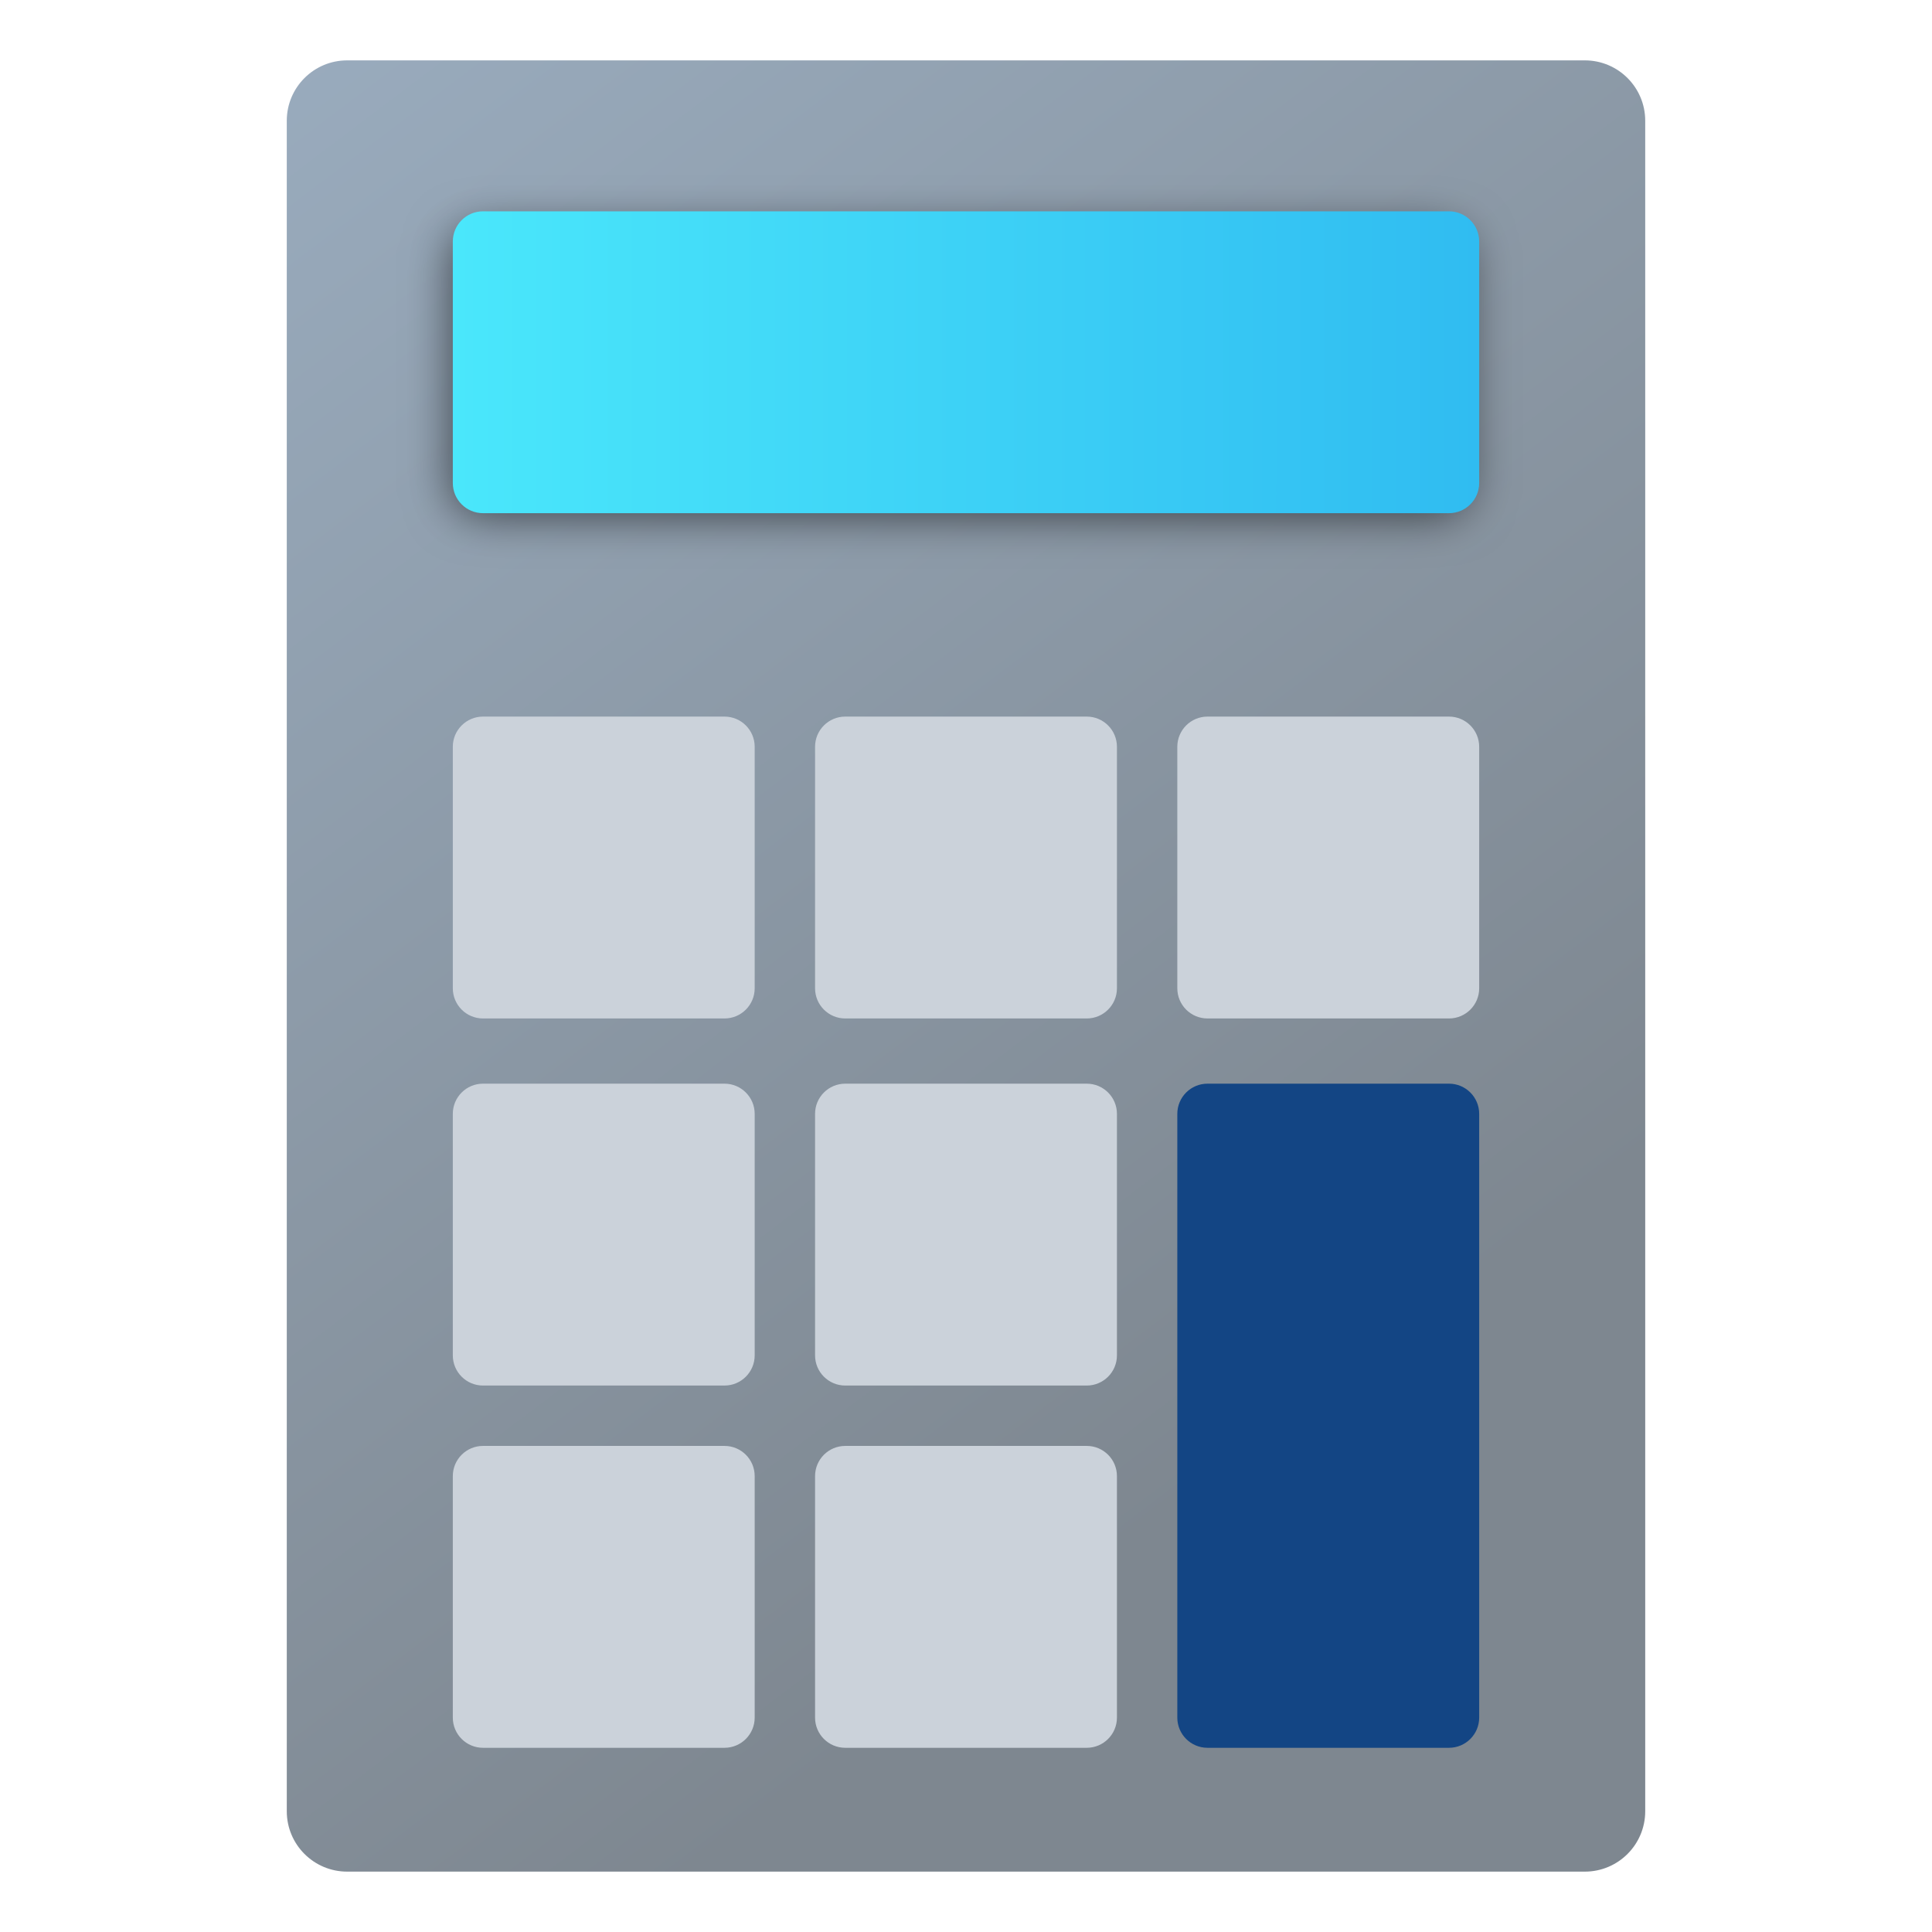
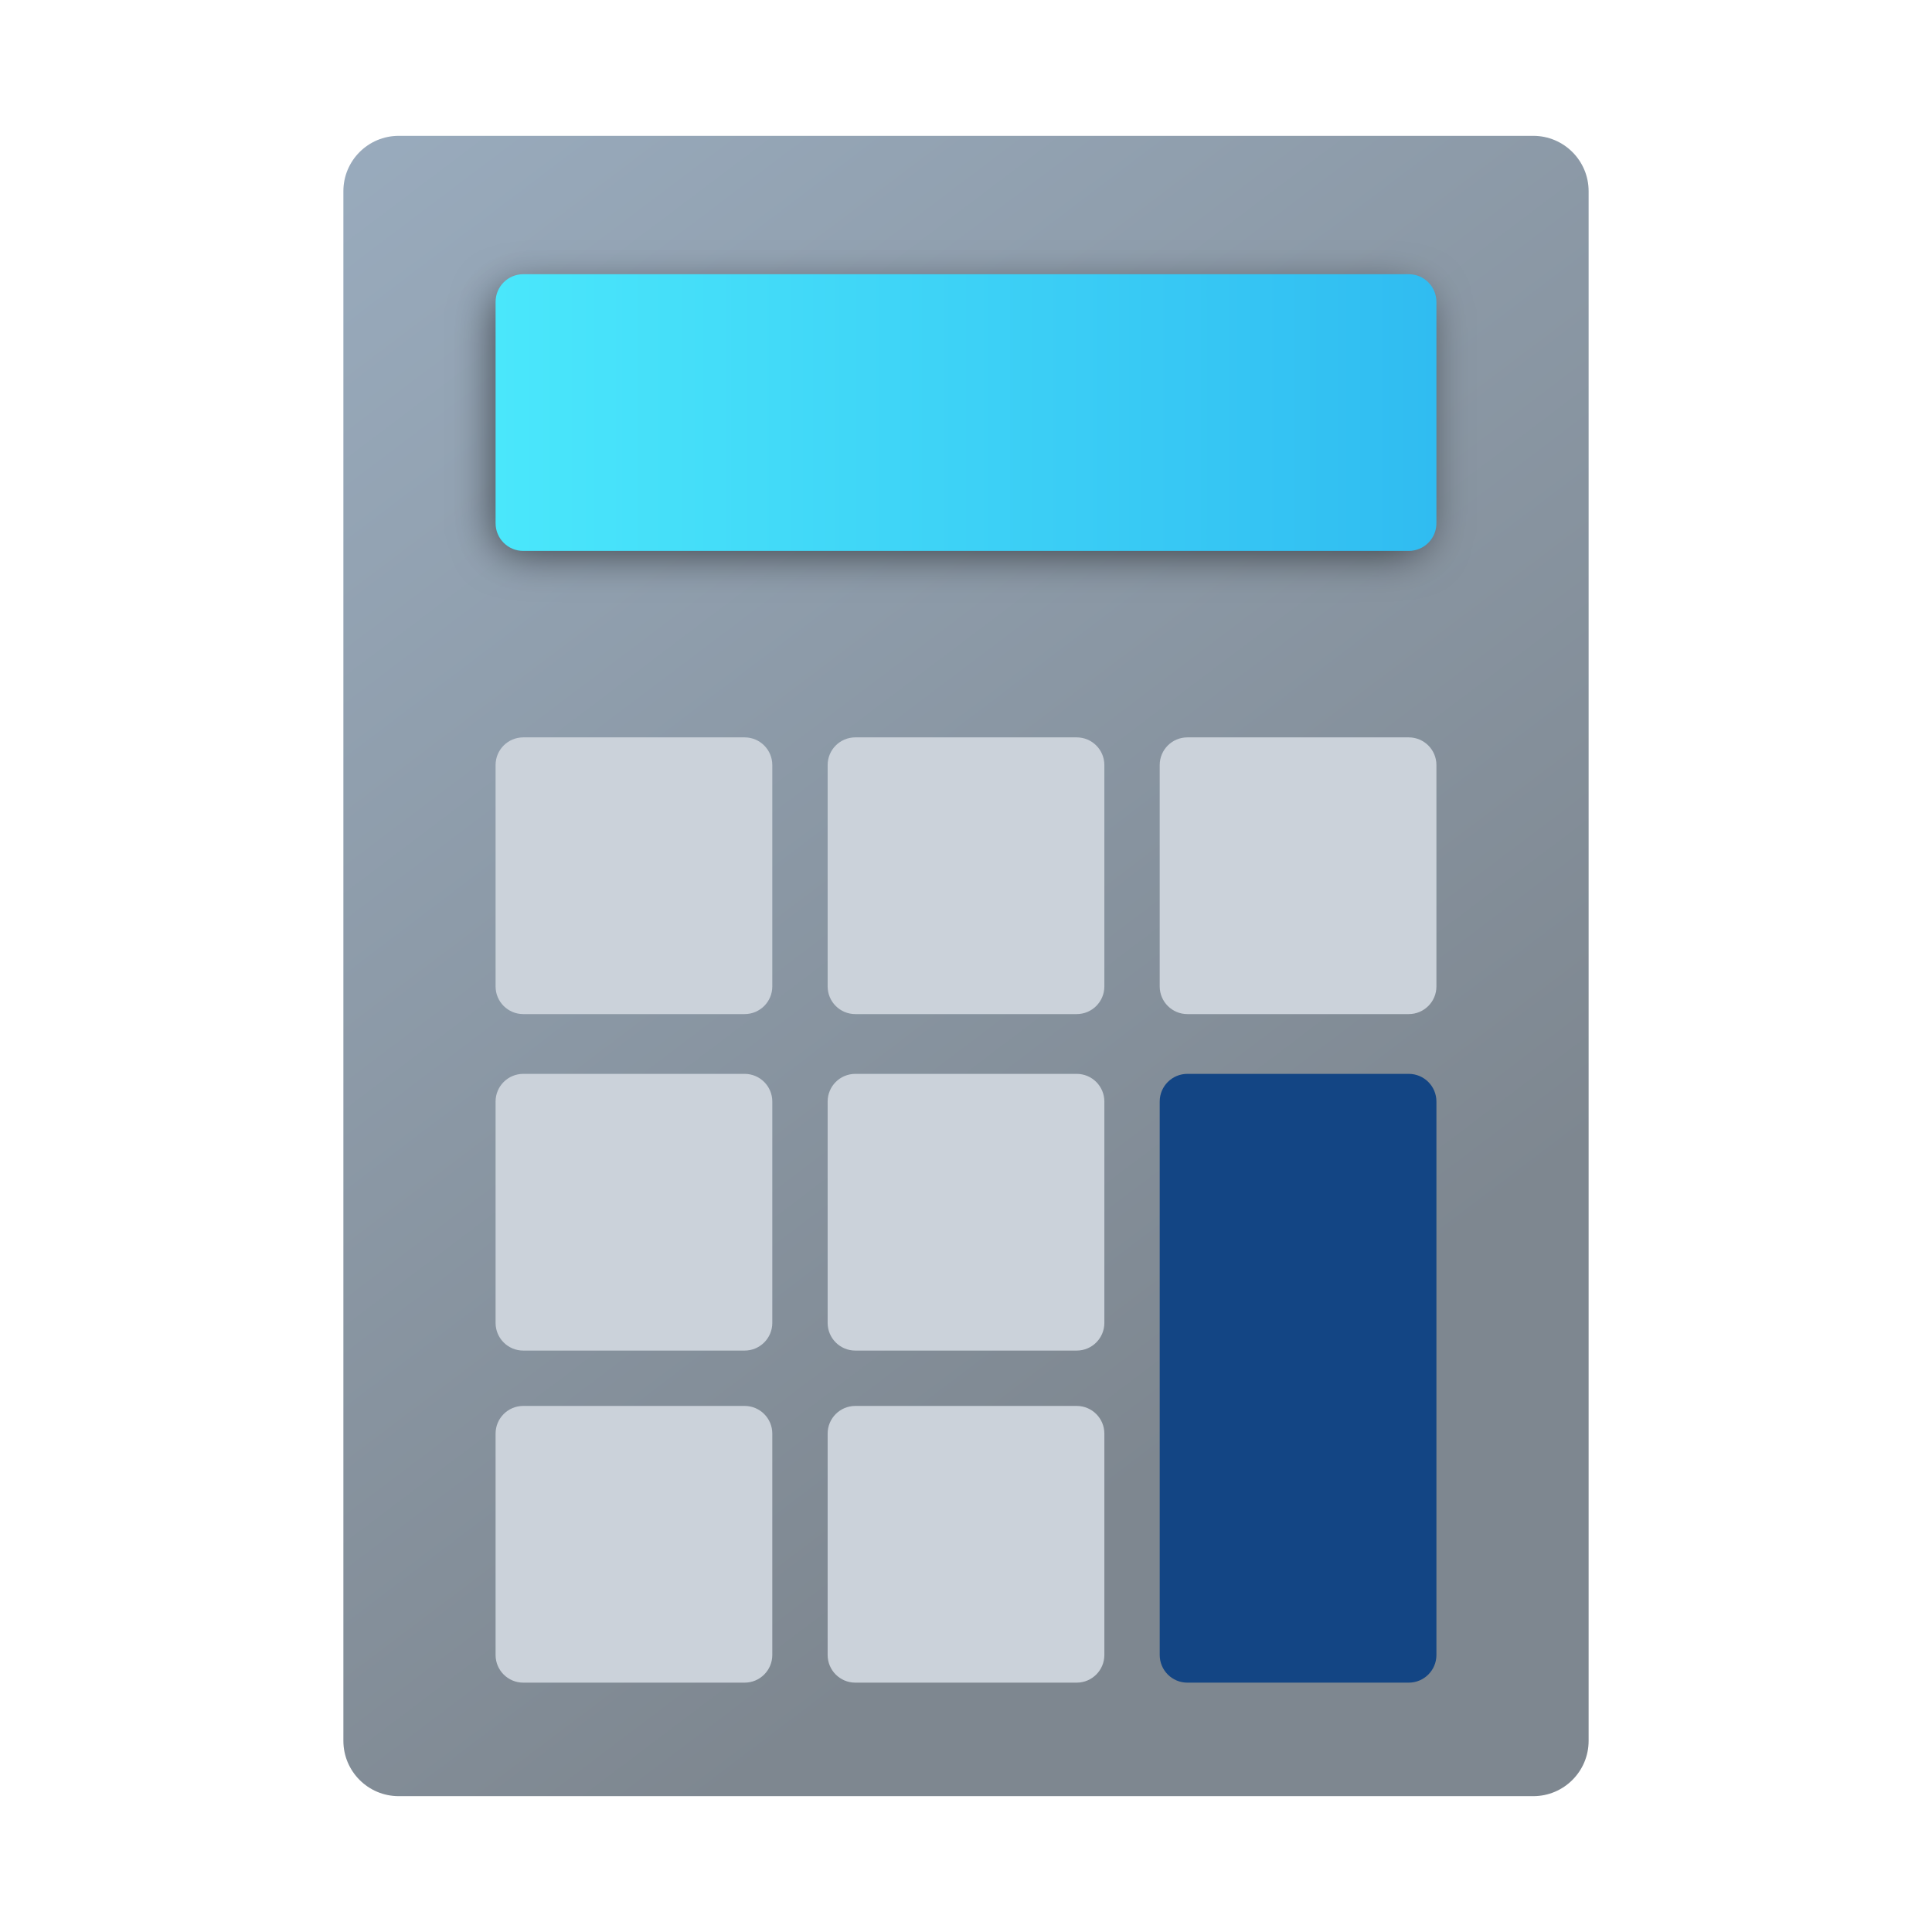
<svg xmlns="http://www.w3.org/2000/svg" xmlns:xlink="http://www.w3.org/1999/xlink" id="svg112" version="1.1" height="64" width="64">
  <defs id="defs52">
    <linearGradient gradientUnits="userSpaceOnUse" gradientTransform="translate(54,1)" y2="11" y1="11" x2="-5" x1="-39" id="linearGradient944">
      <stop id="stop4" offset="0" stop-color="#4ae7fb" />
      <stop id="stop6" offset="1" stop-color="#30bcf1" />
    </linearGradient>
    <filter color-interpolation-filters="sRGB" height="1.373" width="1.11" y="-.187" x="-.055" id="filter1030">
      <feGaussianBlur id="feGaussianBlur9" stdDeviation="0.778" />
    </filter>
    <linearGradient gradientTransform="translate(-119.1235)" gradientUnits="userSpaceOnUse" y2="2" y1="46.814" x2="9.5" x1="43.381" id="linearGradient934">
      <stop id="stop12" offset="0" stop-color="#1a232c" />
      <stop id="stop14" offset="1" stop-color="#354759" />
    </linearGradient>
    <linearGradient gradientTransform="translate(-119.1235)" gradientUnits="userSpaceOnUse" y2="57.898" y1="35.898" x2="49" x1="39" id="linearGradient971">
      <stop id="stop17" offset="0" stop-color="#97a9ba" />
      <stop id="stop19" offset="1" stop-color="#7e8790" />
    </linearGradient>
    <linearGradient gradientUnits="userSpaceOnUse" gradientTransform="matrix(1.5862 0 0 1.5862 -762.73 -749.55)" y2="517.62" y1="545.62" x2="400.4" x1="400.4" id="i">
      <stop id="stop22" offset="0" stop-color="#d3d3d3" />
      <stop id="stop24" offset="1" stop-color="#fcf9f9" />
    </linearGradient>
    <linearGradient gradientUnits="userSpaceOnUse" gradientTransform="matrix(1.6382 0 0 1.6382 -837.38 -755.07)" y2="517.62" y1="545.62" x2="400.4" x1="400.4" id="f">
      <stop id="stop27" offset="0" stop-color="#8d3aff" />
      <stop id="stop29" offset="1" stop-color="#ff3680" />
    </linearGradient>
    <linearGradient gradientUnits="userSpaceOnUse" gradientTransform="matrix(1.5862 0 0 1.5862 -720.99 -856.79)" y2="517.62" y1="545.62" x2="400.4" x1="400.4" id="i-1">
      <stop id="stop32" offset="0" stop-color="#d3d3d3" />
      <stop id="stop34" offset="1" stop-color="#fcf9f9" />
    </linearGradient>
    <linearGradient gradientUnits="userSpaceOnUse" gradientTransform="matrix(1.6382 0 0 1.6382 -795.62 -862.3)" y2="517.62" y1="545.62" x2="400.4" x1="400.4" id="f-2">
      <stop id="stop37" offset="0" stop-color="#8d3aff" />
      <stop id="stop39" offset="1" stop-color="#ff3680" />
    </linearGradient>
    <linearGradient gradientUnits="userSpaceOnUse" gradientTransform="matrix(1.5862 0 0 1.5862 -790.39 -726.09)" y2="517.62" y1="545.62" x2="400.4" x1="400.4" id="i-3">
      <stop id="stop42" offset="0" stop-color="#d3d3d3" />
      <stop id="stop44" offset="1" stop-color="#fcf9f9" />
    </linearGradient>
    <linearGradient gradientUnits="userSpaceOnUse" gradientTransform="matrix(1.6382 0 0 1.6382 -865.04 -731.61)" y2="517.62" y1="545.62" x2="400.4" x1="400.4" id="f-6">
      <stop id="stop47" offset="0" stop-color="#8d3aff" />
      <stop id="stop49" offset="1" stop-color="#ff3680" />
    </linearGradient>
    <filter id="filter1030-3" x="-.055" y="-.187" width="1.11" height="1.373" color-interpolation-filters="sRGB">
      <feGaussianBlur stdDeviation="0.778" id="feGaussianBlur946" />
    </filter>
    <linearGradient id="linearGradient860" x1="43.381" x2="9.5" y1="46.814" y2="2" gradientUnits="userSpaceOnUse">
      <stop stop-color="#7e8790" offset="0" id="stop949" />
      <stop stop-color="#99abbd" offset="1" id="stop951" />
    </linearGradient>
    <linearGradient y2="11" x2="-5" y1="11" x1="-39" gradientTransform="translate(54,1)" gradientUnits="userSpaceOnUse" id="linearGradient1009" xlink:href="#linearGradient944" />
  </defs>
  <g id="g88" stroke-width=".265" fill="#5e4aa6" transform="matrix(3.7796 0 0 3.7796 -190.1 -72.518)">
    <circle id="circle80" r="0" cy="-328.38" cx="-330.35" />
    <circle id="circle82" r="0" cy="-326.25" cx="-312.11" />
    <circle id="circle84" r="0" cy="-333.07" cx="-306.02" />
    <circle id="circle86" r="0" cy="-326.01" cx="-308.84" />
  </g>
  <circle id="circle90" image-rendering="optimizeSpeed" fill="url(#i)" r="0" cy="94.005" cx="-127.36" />
  <circle id="circle92" stroke-width="2.13" stroke="url(#f)" image-rendering="optimizeSpeed" fill="none" r="0" cy="116.16" cx="-181.15" />
  <circle id="circle94" image-rendering="optimizeSpeed" fill="url(#i-1)" r="0" cy="-13.243" cx="-85.595" />
  <circle id="circle96" stroke-width="2.13" stroke="url(#f-2)" image-rendering="optimizeSpeed" fill="none" r="0" cy="8.913" cx="-139.39" />
  <g id="g106" fill="#5e4aa6" transform="translate(-16.997 -73.465)">
    <circle id="circle98" image-rendering="optimizeSpeed" r="0" cy="-1216.7" cx="-1449.4" />
    <circle id="circle100" image-rendering="optimizeSpeed" r="0" cy="-1208.7" cx="-1380.4" />
    <circle id="circle102" image-rendering="optimizeSpeed" r="0" cy="-1234.5" cx="-1357.4" />
    <circle id="circle104" image-rendering="optimizeSpeed" r="0" cy="-1207.8" cx="-1368.1" />
  </g>
  <circle id="circle108" image-rendering="optimizeSpeed" fill="url(#i-3)" r="0" cy="117.46" cx="-155.02" />
  <circle id="circle110" stroke-width="2.13" stroke="url(#f-6)" image-rendering="optimizeSpeed" fill="none" r="0" cy="139.62" cx="-208.81" />
-   <g id="g1007">
+   <g id="g1007" transform="matrix(0.9166667,0,0,0.9166667,2.666667,2.666667)">
    <rect style="fill:url(#linearGradient860)" x="9.5" y="2" width="45" height="60" ry="2" fill="url(#linearGradient860)" id="rect959" />
    <rect transform="matrix(0.98917,0,0,0.95361,50.469,1.8196)" x="-35.875" y="6" width="34" height="10" ry="1" filter="url(#filter1030)" opacity="0.6" id="rect961" style="filter:url(#filter1030-3)" />
    <rect style="fill:url(#linearGradient1009)" x="15" y="7" width="34" height="10" ry="1" fill="url(#linearGradient944)" id="rect963" />
    <g transform="translate(50.875,1)" id="g983">
      <rect x="-35.875" y="22.738" width="10" height="10" ry="1" fill="#cbd2da" id="rect965" />
      <rect x="-11.875" y="34.898" width="10" height="22" ry="1" fill="#134584" id="rect967" />
      <g fill="#cbd2da" id="g981">
        <rect x="-23.875" y="22.738" width="10" height="10" ry="1" id="rect969" />
        <rect x="-11.875" y="22.738" width="10" height="10" ry="1" id="rect971" />
        <rect x="-35.875" y="34.898" width="10" height="10" ry="1" id="rect973" />
        <rect x="-35.875" y="46.898" width="10" height="10" ry="1" id="rect975" />
        <rect x="-23.875" y="34.898" width="10" height="10" ry="1" id="rect977" />
        <rect x="-23.875" y="46.898" width="10" height="10" ry="1" id="rect979" />
      </g>
    </g>
  </g>
</svg>
